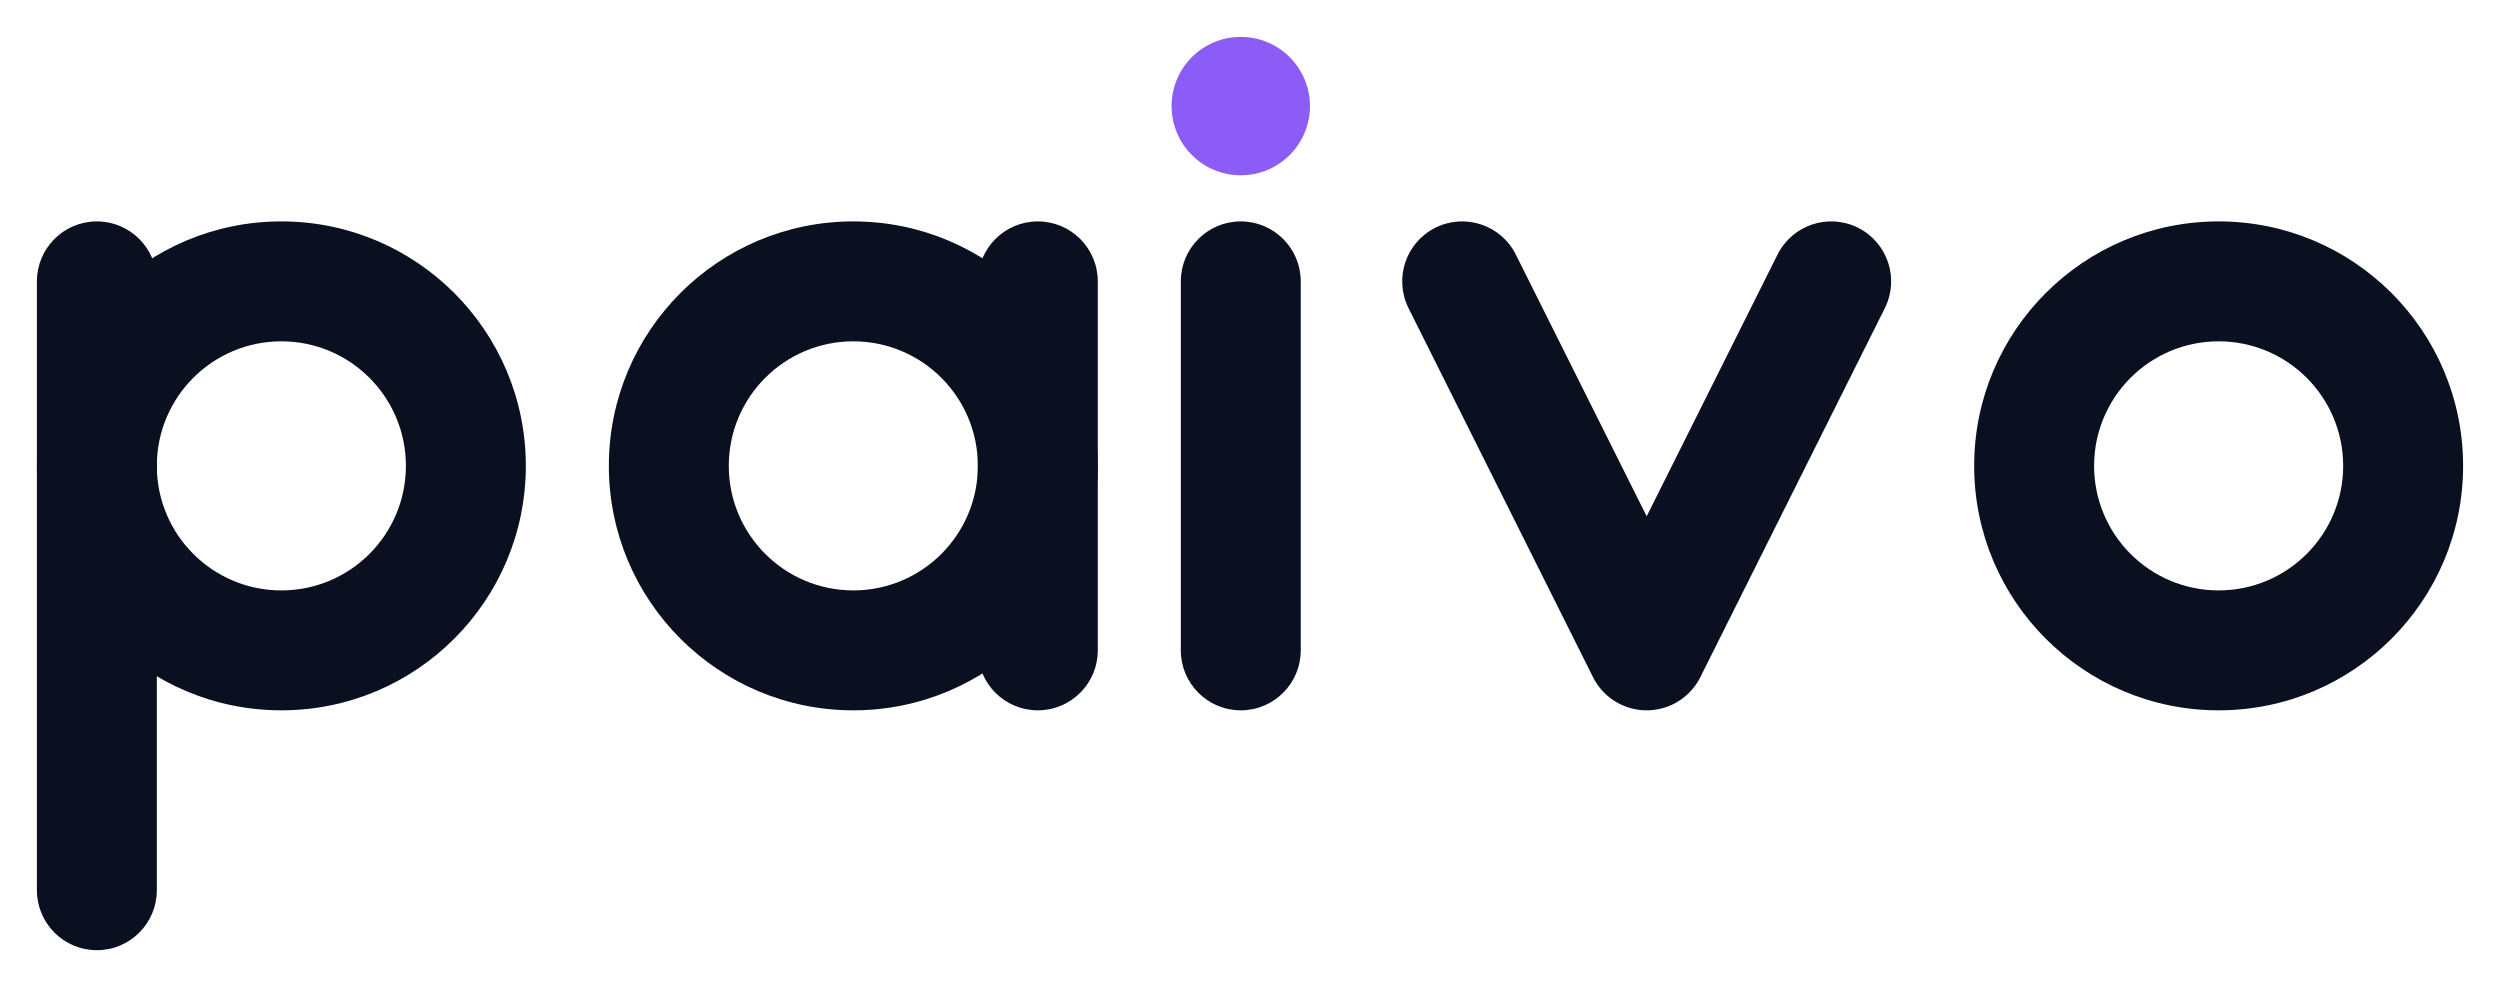
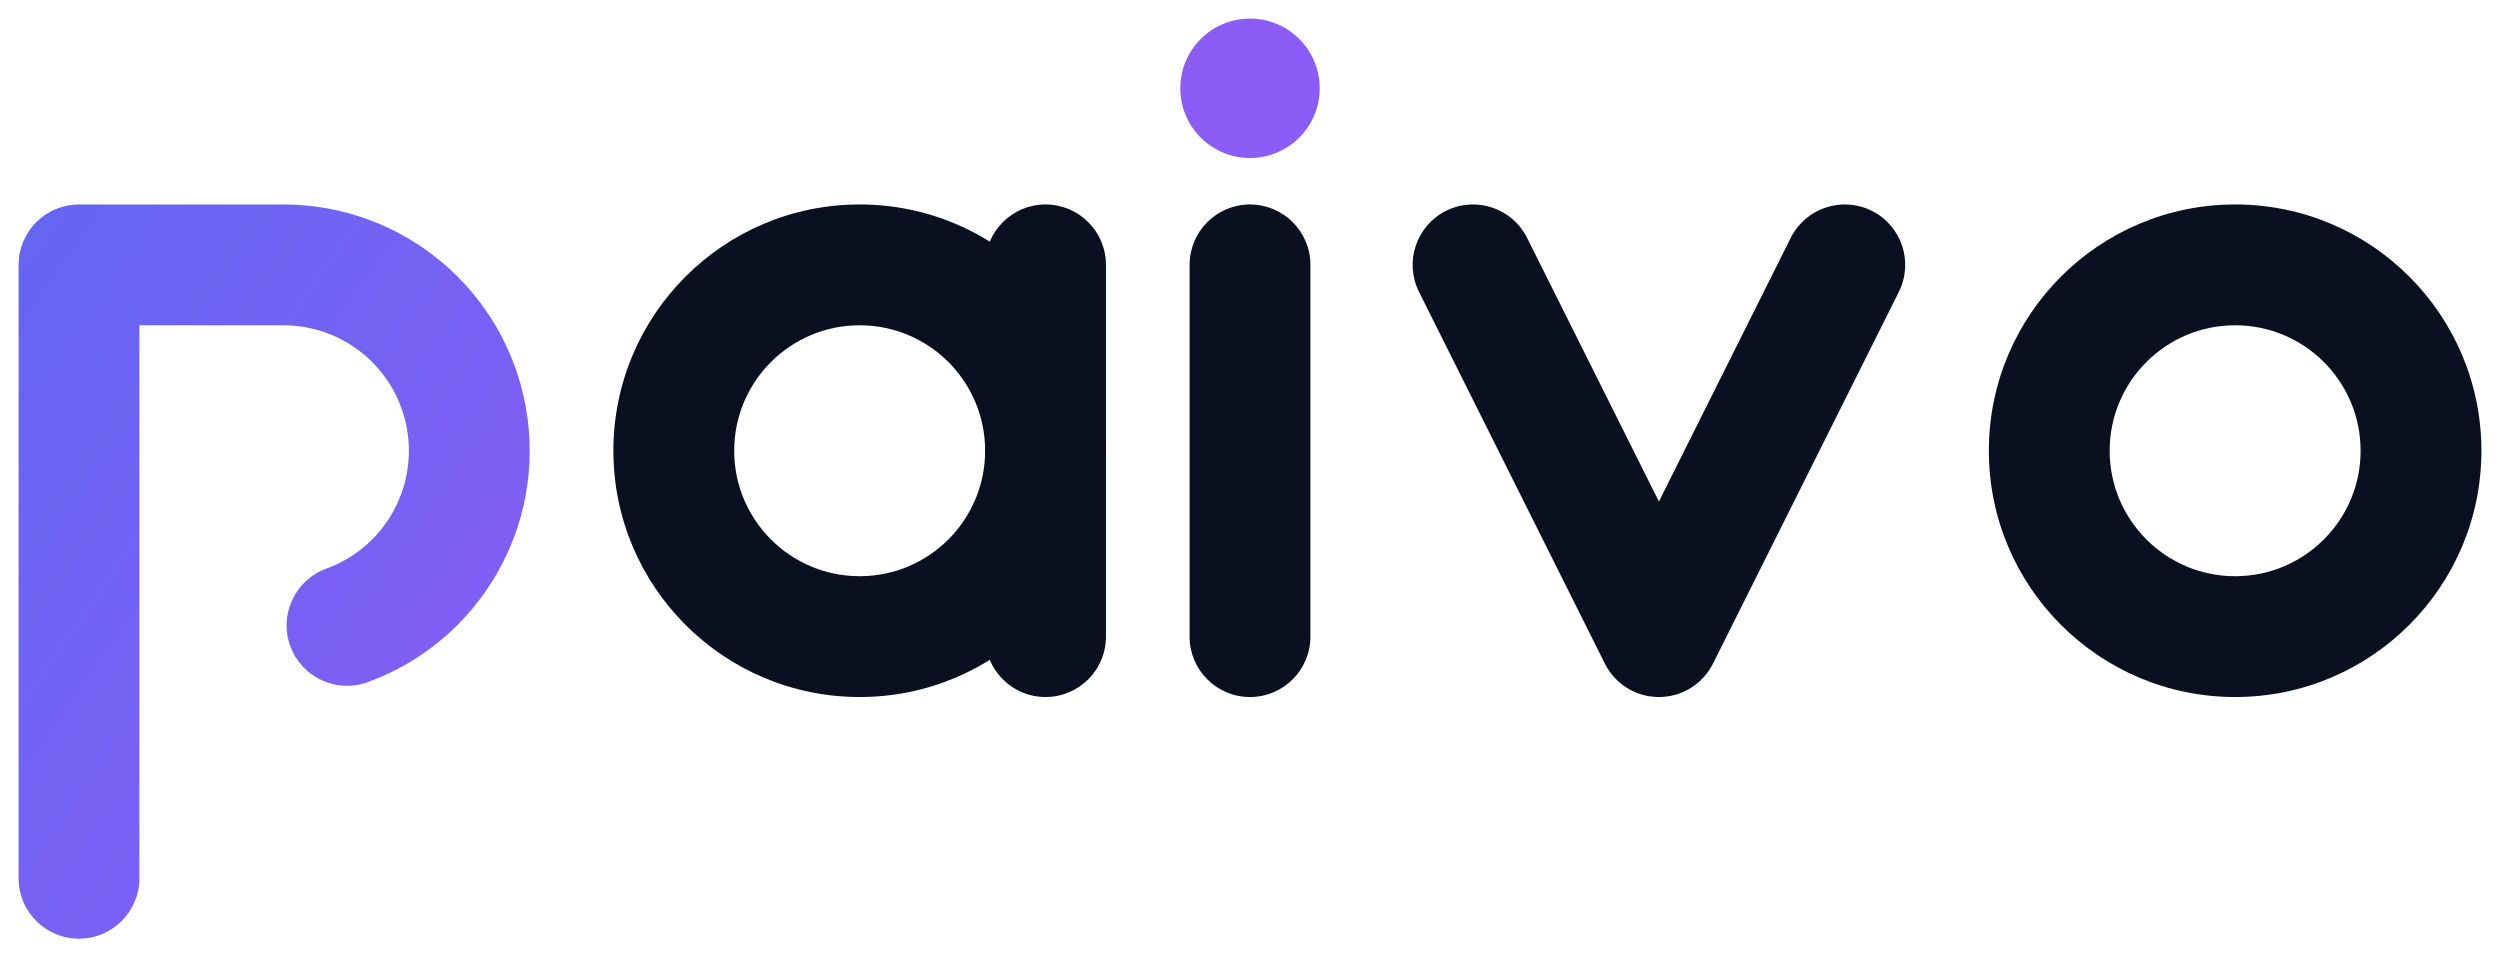
- <svg xmlns="http://www.w3.org/2000/svg" viewBox="-21 39 542 214" role="img" aria-labelledby="t">
-   <path fill-rule="evenodd" d="M-13 140A53 53 0 1 0 93 140A53 53 0 1 0 -13 140ZM13 140A27 27 0 1 1 67 140A27 27 0 1 1 13 140ZM111 140A53 53 0 1 0 217 140A53 53 0 1 0 111 140ZM137 140A27 27 0 1 1 191 140A27 27 0 1 1 137 140ZM407 140A53 53 0 1 0 513 140A53 53 0 1 0 407 140ZM433 140A27 27 0 1 1 487 140A27 27 0 1 1 433 140Z" fill="#0B1020" />
-   <path d="M-13 100L-13 232A13 13 0 0 0 13 232L13 100A13 13 0 0 0 -13 100ZM191 100L191 180A13 13 0 0 0 217 180L217 100A13 13 0 0 0 191 100ZM235 100L235 180A13 13 0 0 0 261 180L261 100A13 13 0 0 0 235 100ZM284.37 105.81L324.37 185.81A13 13 0 0 0 347.63 174.19L307.63 94.19A13 13 0 0 0 284.37 105.81ZM347.63 185.81L387.63 105.81A13 13 0 0 0 364.37 94.19L324.37 174.19A13 13 0 0 0 347.63 185.81Z" fill="#0B1020" />
-   <path d="M233 62A15 15 0 1 0 263 62A15 15 0 1 0 233 62Z" fill="#8B5CF6" />
+ <svg xmlns="http://www.w3.org/2000/svg" viewBox="-17 43 538 206" role="img" aria-labelledby="t">
+   <defs>
+     <linearGradient id="g" x1="0" y1="0" x2="1" y2="1">
+       <stop offset="0" stop-color="#6366F1" />
+       <stop offset="1" stop-color="#8B5CF6" />
+     </linearGradient>
+   </defs>
+   <path d="M-13 232V100A13 13 0 0 1 0 87H44A53 53 0 0 1 62.13 189.8A13 13 0 0 1 53.23 165.37A27 27 0 0 0 44 113H13V232A13 13 0 0 1 -13 232Z" fill="url(#g)" />
+   <path fill-rule="evenodd" d="M115 140A53 53 0 1 0 221 140A53 53 0 1 0 115 140ZM141 140A27 27 0 1 1 195 140A27 27 0 1 1 141 140ZM411 140A53 53 0 1 0 517 140A53 53 0 1 0 411 140ZM437 140A27 27 0 1 1 491 140A27 27 0 1 1 437 140Z" fill="#0B1020" />
+   <path d="M195 100L195 180A13 13 0 0 0 221 180L221 100A13 13 0 0 0 195 100ZM239 100L239 180A13 13 0 0 0 265 180L265 100A13 13 0 0 0 239 100ZM288.37 105.81L328.37 185.81A13 13 0 0 0 351.63 174.19L311.63 94.19A13 13 0 0 0 288.37 105.81ZM351.63 185.81L391.63 105.81A13 13 0 0 0 368.37 94.19L328.37 174.19A13 13 0 0 0 351.63 185.81Z" fill="#0B1020" />
+   <path d="M237 62A15 15 0 1 0 267 62A15 15 0 1 0 237 62Z" fill="#8B5CF6" />
</svg>
